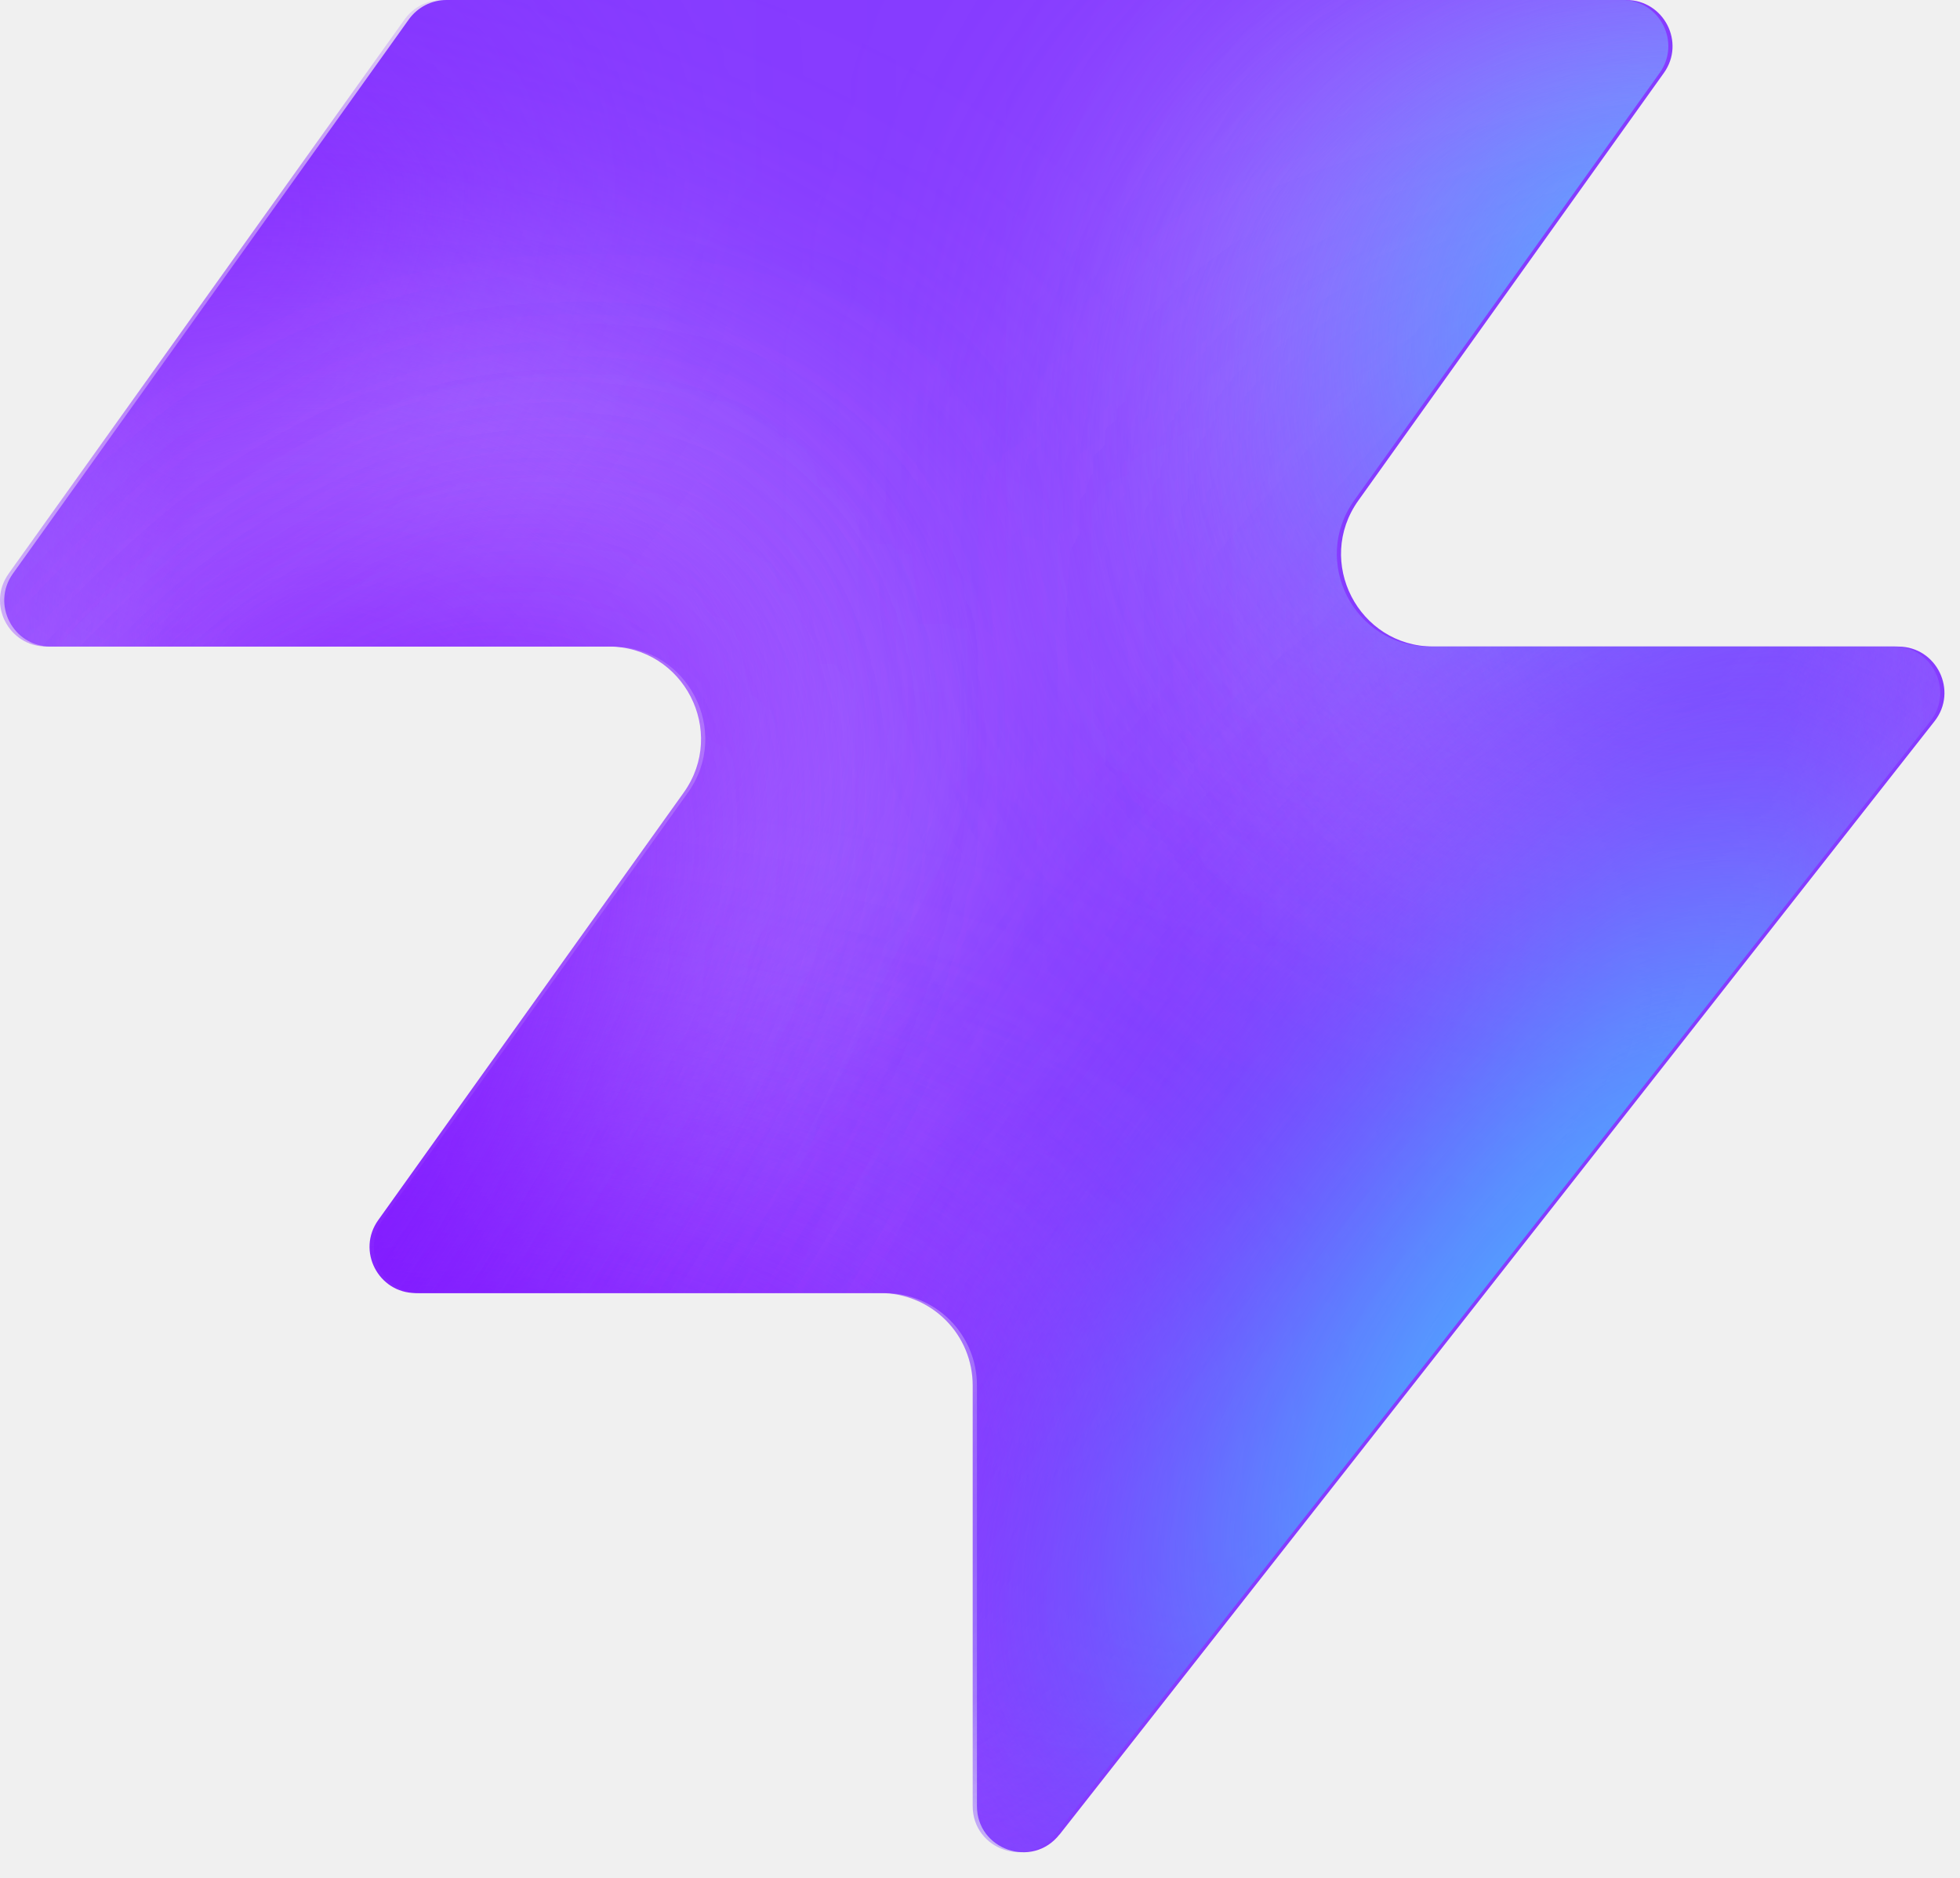
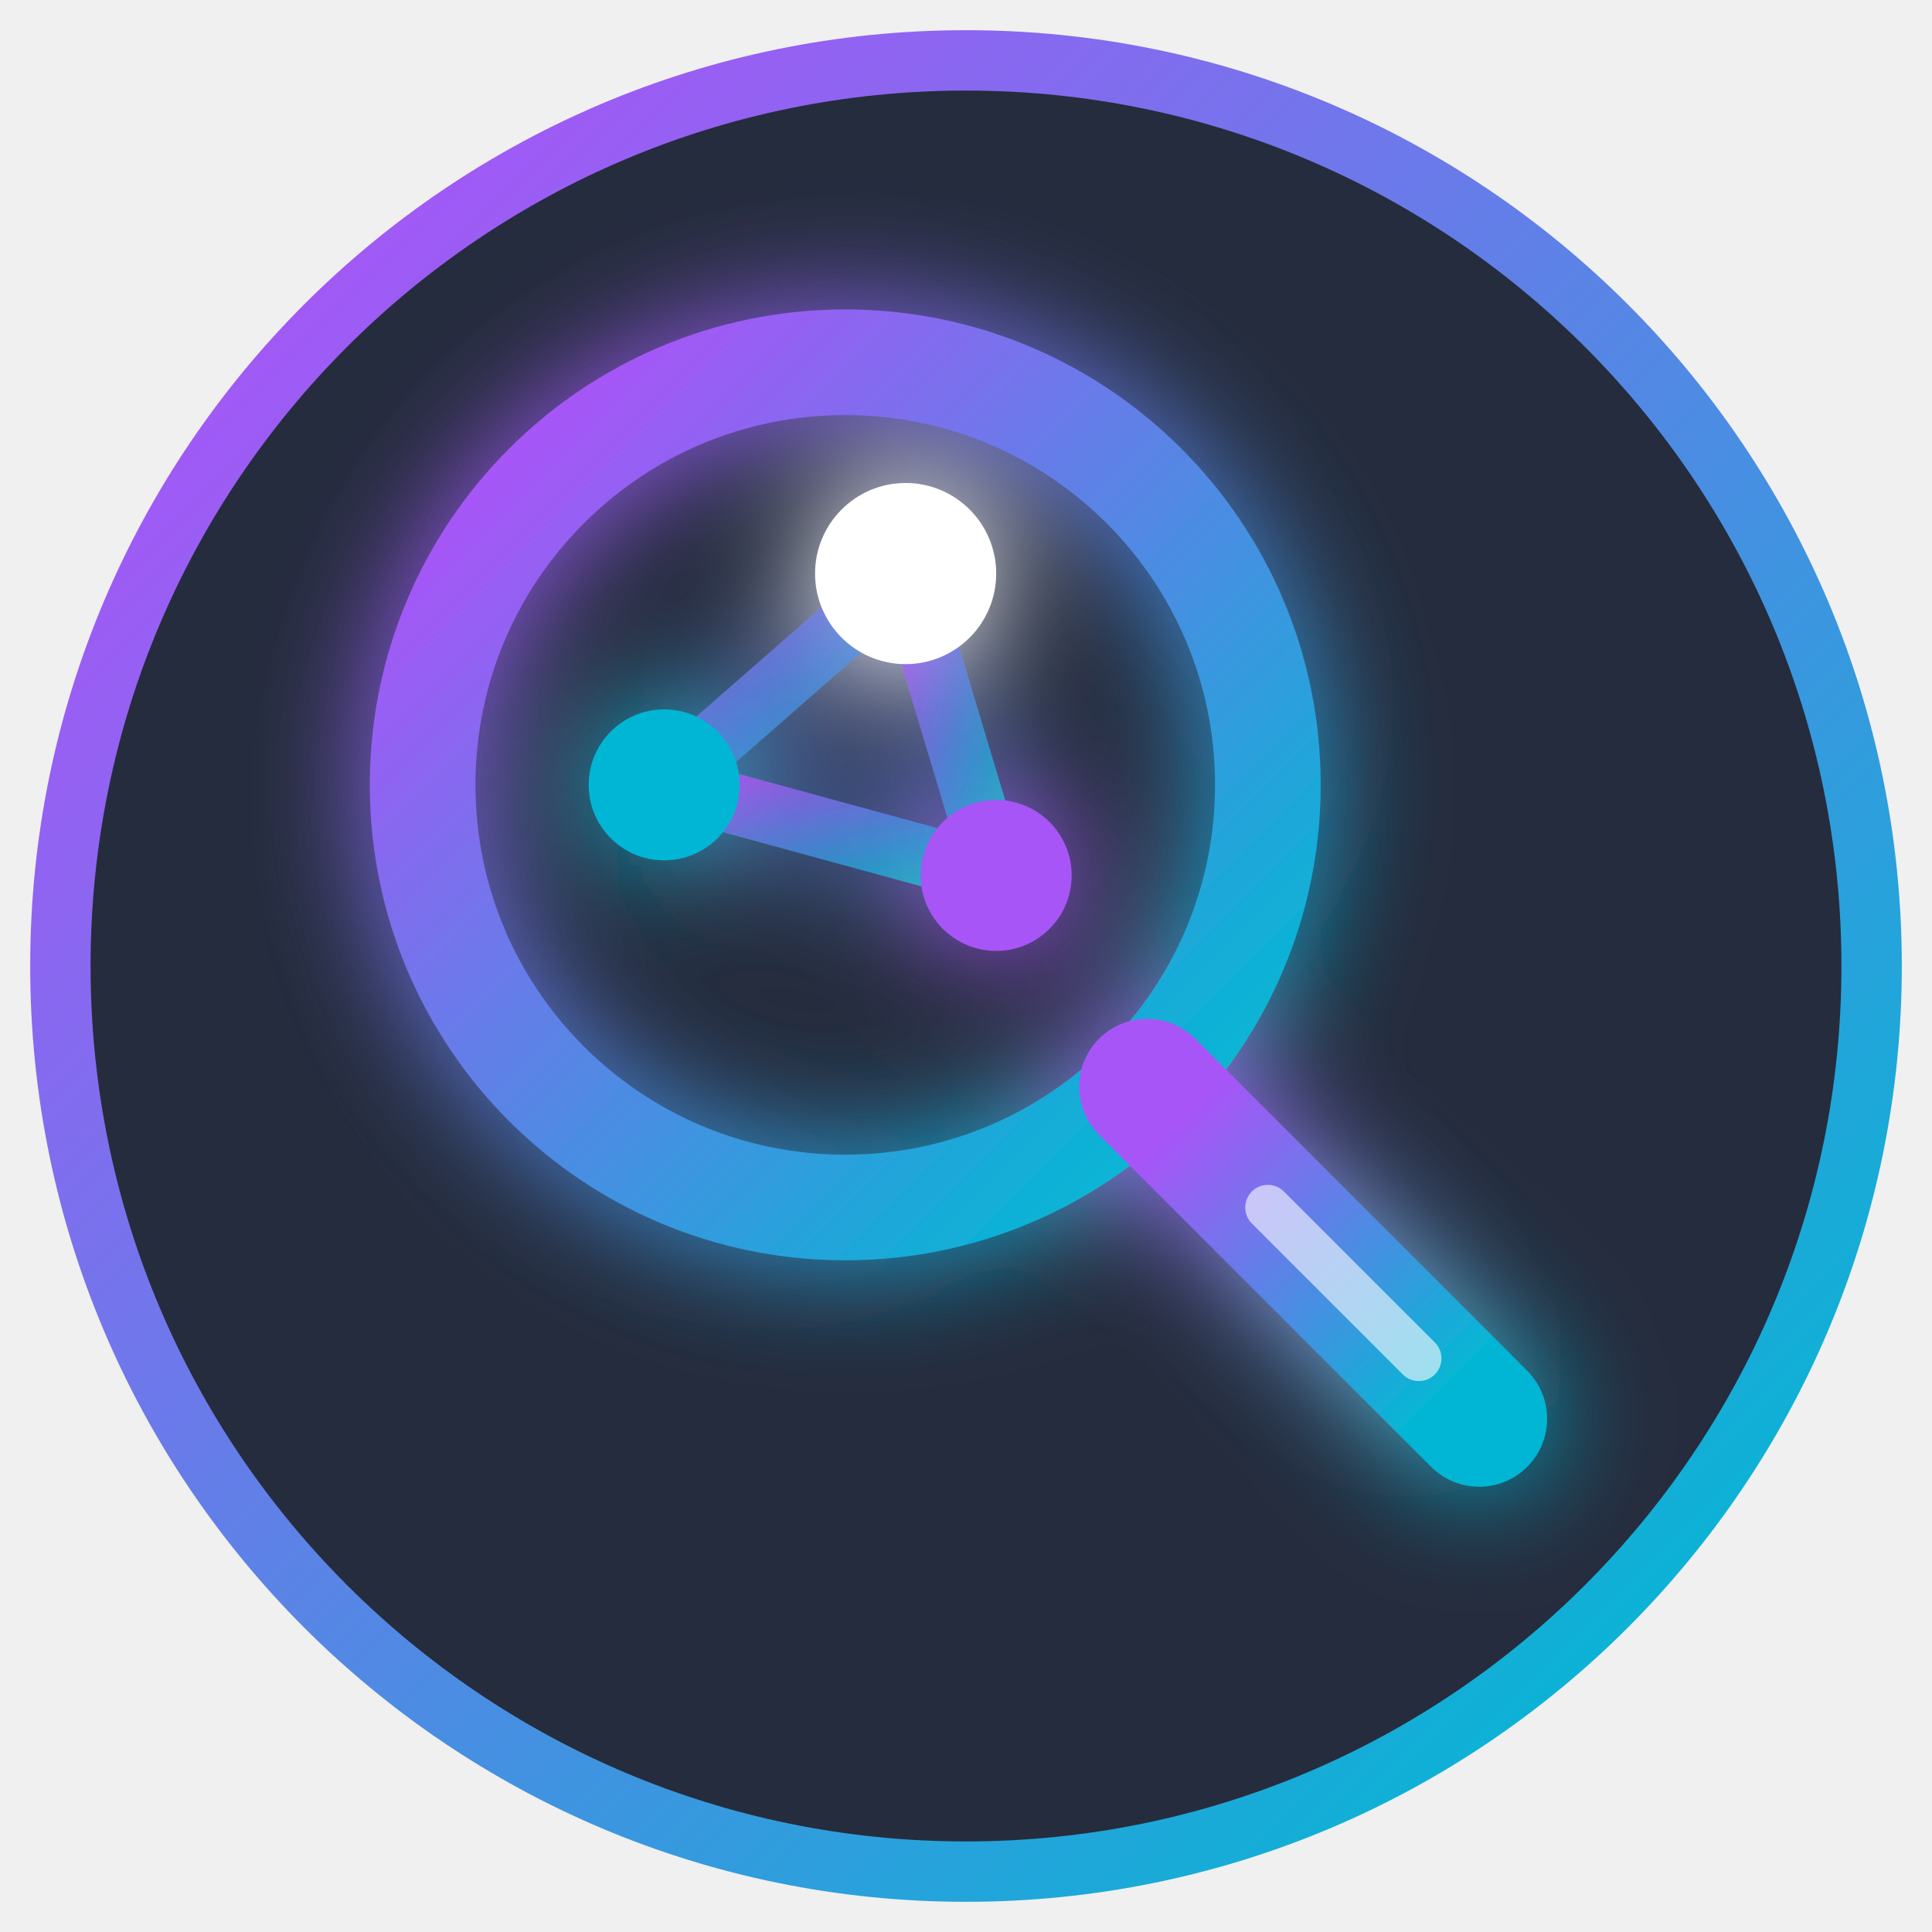
- <svg xmlns="http://www.w3.org/2000/svg" width="48" height="46" fill="none" viewBox="0 0 48 46">
-   <path fill="#863bff" d="M25.946 44.938c-.664.845-2.021.375-2.021-.698V33.937a2.26 2.26 0 0 0-2.262-2.262H10.287c-.92 0-1.456-1.04-.92-1.788l7.48-10.471c1.07-1.497 0-3.578-1.842-3.578H1.237c-.92 0-1.456-1.04-.92-1.788L10.013.474c.214-.297.556-.474.92-.474h28.894c.92 0 1.456 1.04.92 1.788l-7.48 10.471c-1.07 1.498 0 3.579 1.842 3.579h11.377c.943 0 1.473 1.088.89 1.83L25.947 44.94z" style="fill:#863bff;fill:color(display-p3 .525 .23 1);fill-opacity:1" />
-   <mask id="a" width="48" height="46" x="0" y="0" maskUnits="userSpaceOnUse" style="mask-type:alpha">
-     <path fill="#000" d="M25.842 44.938c-.664.844-2.021.375-2.021-.698V33.937a2.26 2.26 0 0 0-2.262-2.262H10.183c-.92 0-1.456-1.04-.92-1.788l7.48-10.471c1.07-1.498 0-3.579-1.842-3.579H1.133c-.92 0-1.456-1.04-.92-1.787L9.91.473c.214-.297.556-.474.92-.474h28.894c.92 0 1.456 1.04.92 1.788l-7.48 10.471c-1.07 1.498 0 3.578 1.842 3.578h11.377c.943 0 1.473 1.088.89 1.832L25.843 44.94z" style="fill:#000;fill-opacity:1" />
-   </mask>
-   <g mask="url(#a)">
-     <g filter="url(#b)">
-       <ellipse cx="5.508" cy="14.704" fill="#ede6ff" rx="5.508" ry="14.704" style="fill:#ede6ff;fill:color(display-p3 .927 .903 1);fill-opacity:1" transform="matrix(.00324 1 1 -.00324 -4.47 31.516)" />
-     </g>
-     <g filter="url(#c)">
-       <ellipse cx="10.399" cy="29.851" fill="#ede6ff" rx="10.399" ry="29.851" style="fill:#ede6ff;fill:color(display-p3 .927 .903 1);fill-opacity:1" transform="matrix(.00324 1 1 -.00324 -39.328 7.883)" />
-     </g>
-     <g filter="url(#d)">
-       <ellipse cx="5.508" cy="30.487" fill="#7e14ff" rx="5.508" ry="30.487" style="fill:#7e14ff;fill:color(display-p3 .492 .077 1);fill-opacity:1" transform="rotate(89.814 -25.913 -14.639)scale(1 -1)" />
-     </g>
-     <g filter="url(#e)">
-       <ellipse cx="5.508" cy="30.599" fill="#7e14ff" rx="5.508" ry="30.599" style="fill:#7e14ff;fill:color(display-p3 .492 .077 1);fill-opacity:1" transform="rotate(89.814 -32.644 -3.334)scale(1 -1)" />
-     </g>
-     <g filter="url(#f)">
-       <ellipse cx="5.508" cy="30.599" fill="#7e14ff" rx="5.508" ry="30.599" style="fill:#7e14ff;fill:color(display-p3 .492 .077 1);fill-opacity:1" transform="matrix(.00324 1 1 -.00324 -34.34 30.47)" />
-     </g>
-     <g filter="url(#g)">
-       <ellipse cx="14.072" cy="22.078" fill="#ede6ff" rx="14.072" ry="22.078" style="fill:#ede6ff;fill:color(display-p3 .927 .903 1);fill-opacity:1" transform="rotate(93.35 24.506 48.493)scale(-1 1)" />
-     </g>
-     <g filter="url(#h)">
-       <ellipse cx="3.47" cy="21.501" fill="#7e14ff" rx="3.47" ry="21.501" style="fill:#7e14ff;fill:color(display-p3 .492 .077 1);fill-opacity:1" transform="rotate(89.009 28.708 47.59)scale(-1 1)" />
-     </g>
-     <g filter="url(#i)">
-       <ellipse cx="3.47" cy="21.501" fill="#7e14ff" rx="3.47" ry="21.501" style="fill:#7e14ff;fill:color(display-p3 .492 .077 1);fill-opacity:1" transform="rotate(89.009 28.708 47.59)scale(-1 1)" />
-     </g>
-     <g filter="url(#j)">
-       <ellipse cx=".387" cy="8.972" fill="#7e14ff" rx="4.407" ry="29.108" style="fill:#7e14ff;fill:color(display-p3 .492 .077 1);fill-opacity:1" transform="rotate(39.51 .387 8.972)" />
-     </g>
-     <g filter="url(#k)">
-       <ellipse cx="47.523" cy="-6.092" fill="#7e14ff" rx="4.407" ry="29.108" style="fill:#7e14ff;fill:color(display-p3 .492 .077 1);fill-opacity:1" transform="rotate(37.892 47.523 -6.092)" />
-     </g>
-     <g filter="url(#l)">
-       <ellipse cx="41.412" cy="6.333" fill="#47bfff" rx="5.971" ry="9.665" style="fill:#47bfff;fill:color(display-p3 .28 .748 1);fill-opacity:1" transform="rotate(37.892 41.412 6.333)" />
-     </g>
-     <g filter="url(#m)">
-       <ellipse cx="-1.879" cy="38.332" fill="#7e14ff" rx="4.407" ry="29.108" style="fill:#7e14ff;fill:color(display-p3 .492 .077 1);fill-opacity:1" transform="rotate(37.892 -1.88 38.332)" />
-     </g>
-     <g filter="url(#n)">
-       <ellipse cx="-1.879" cy="38.332" fill="#7e14ff" rx="4.407" ry="29.108" style="fill:#7e14ff;fill:color(display-p3 .492 .077 1);fill-opacity:1" transform="rotate(37.892 -1.88 38.332)" />
-     </g>
-     <g filter="url(#o)">
-       <ellipse cx="35.651" cy="29.907" fill="#7e14ff" rx="4.407" ry="29.108" style="fill:#7e14ff;fill:color(display-p3 .492 .077 1);fill-opacity:1" transform="rotate(37.892 35.651 29.907)" />
-     </g>
-     <g filter="url(#p)">
-       <ellipse cx="38.418" cy="32.4" fill="#47bfff" rx="5.971" ry="15.297" style="fill:#47bfff;fill:color(display-p3 .28 .748 1);fill-opacity:1" transform="rotate(37.892 38.418 32.4)" />
-     </g>
-   </g>
+ <svg xmlns="http://www.w3.org/2000/svg" viewBox="0 0 64 64" width="64" height="64" fill="none">
  <defs>
-     <filter id="b" width="60.045" height="41.654" x="-19.77" y="16.149" color-interpolation-filters="sRGB" filterUnits="userSpaceOnUse">
-       <feFlood flood-opacity="0" result="BackgroundImageFix" />
-       <feBlend in="SourceGraphic" in2="BackgroundImageFix" result="shape" />
-       <feGaussianBlur result="effect1_foregroundBlur_2002_17158" stdDeviation="7.659" />
-     </filter>
-     <filter id="c" width="90.34" height="51.437" x="-54.613" y="-7.533" color-interpolation-filters="sRGB" filterUnits="userSpaceOnUse">
-       <feFlood flood-opacity="0" result="BackgroundImageFix" />
-       <feBlend in="SourceGraphic" in2="BackgroundImageFix" result="shape" />
-       <feGaussianBlur result="effect1_foregroundBlur_2002_17158" stdDeviation="7.659" />
-     </filter>
-     <filter id="d" width="79.355" height="29.4" x="-49.64" y="2.03" color-interpolation-filters="sRGB" filterUnits="userSpaceOnUse">
-       <feFlood flood-opacity="0" result="BackgroundImageFix" />
-       <feBlend in="SourceGraphic" in2="BackgroundImageFix" result="shape" />
-       <feGaussianBlur result="effect1_foregroundBlur_2002_17158" stdDeviation="4.596" />
-     </filter>
-     <filter id="e" width="79.579" height="29.4" x="-45.045" y="20.029" color-interpolation-filters="sRGB" filterUnits="userSpaceOnUse">
-       <feFlood flood-opacity="0" result="BackgroundImageFix" />
-       <feBlend in="SourceGraphic" in2="BackgroundImageFix" result="shape" />
-       <feGaussianBlur result="effect1_foregroundBlur_2002_17158" stdDeviation="4.596" />
-     </filter>
-     <filter id="f" width="79.579" height="29.4" x="-43.513" y="21.178" color-interpolation-filters="sRGB" filterUnits="userSpaceOnUse">
-       <feFlood flood-opacity="0" result="BackgroundImageFix" />
-       <feBlend in="SourceGraphic" in2="BackgroundImageFix" result="shape" />
-       <feGaussianBlur result="effect1_foregroundBlur_2002_17158" stdDeviation="4.596" />
-     </filter>
-     <filter id="g" width="74.749" height="58.852" x="15.756" y="-17.901" color-interpolation-filters="sRGB" filterUnits="userSpaceOnUse">
-       <feFlood flood-opacity="0" result="BackgroundImageFix" />
-       <feBlend in="SourceGraphic" in2="BackgroundImageFix" result="shape" />
-       <feGaussianBlur result="effect1_foregroundBlur_2002_17158" stdDeviation="7.659" />
-     </filter>
-     <filter id="h" width="61.377" height="25.362" x="23.548" y="2.284" color-interpolation-filters="sRGB" filterUnits="userSpaceOnUse">
-       <feFlood flood-opacity="0" result="BackgroundImageFix" />
-       <feBlend in="SourceGraphic" in2="BackgroundImageFix" result="shape" />
-       <feGaussianBlur result="effect1_foregroundBlur_2002_17158" stdDeviation="4.596" />
-     </filter>
-     <filter id="i" width="61.377" height="25.362" x="23.548" y="2.284" color-interpolation-filters="sRGB" filterUnits="userSpaceOnUse">
-       <feFlood flood-opacity="0" result="BackgroundImageFix" />
-       <feBlend in="SourceGraphic" in2="BackgroundImageFix" result="shape" />
-       <feGaussianBlur result="effect1_foregroundBlur_2002_17158" stdDeviation="4.596" />
-     </filter>
-     <filter id="j" width="56.045" height="63.649" x="-27.636" y="-22.853" color-interpolation-filters="sRGB" filterUnits="userSpaceOnUse">
-       <feFlood flood-opacity="0" result="BackgroundImageFix" />
-       <feBlend in="SourceGraphic" in2="BackgroundImageFix" result="shape" />
-       <feGaussianBlur result="effect1_foregroundBlur_2002_17158" stdDeviation="4.596" />
-     </filter>
-     <filter id="k" width="54.814" height="64.646" x="20.116" y="-38.415" color-interpolation-filters="sRGB" filterUnits="userSpaceOnUse">
-       <feFlood flood-opacity="0" result="BackgroundImageFix" />
-       <feBlend in="SourceGraphic" in2="BackgroundImageFix" result="shape" />
-       <feGaussianBlur result="effect1_foregroundBlur_2002_17158" stdDeviation="4.596" />
-     </filter>
-     <filter id="l" width="33.541" height="35.313" x="24.641" y="-11.323" color-interpolation-filters="sRGB" filterUnits="userSpaceOnUse">
-       <feFlood flood-opacity="0" result="BackgroundImageFix" />
-       <feBlend in="SourceGraphic" in2="BackgroundImageFix" result="shape" />
-       <feGaussianBlur result="effect1_foregroundBlur_2002_17158" stdDeviation="4.596" />
-     </filter>
-     <filter id="m" width="54.814" height="64.646" x="-29.286" y="6.009" color-interpolation-filters="sRGB" filterUnits="userSpaceOnUse">
-       <feFlood flood-opacity="0" result="BackgroundImageFix" />
-       <feBlend in="SourceGraphic" in2="BackgroundImageFix" result="shape" />
-       <feGaussianBlur result="effect1_foregroundBlur_2002_17158" stdDeviation="4.596" />
-     </filter>
-     <filter id="n" width="54.814" height="64.646" x="-29.286" y="6.009" color-interpolation-filters="sRGB" filterUnits="userSpaceOnUse">
-       <feFlood flood-opacity="0" result="BackgroundImageFix" />
-       <feBlend in="SourceGraphic" in2="BackgroundImageFix" result="shape" />
-       <feGaussianBlur result="effect1_foregroundBlur_2002_17158" stdDeviation="4.596" />
-     </filter>
-     <filter id="o" width="54.814" height="64.646" x="8.244" y="-2.416" color-interpolation-filters="sRGB" filterUnits="userSpaceOnUse">
-       <feFlood flood-opacity="0" result="BackgroundImageFix" />
-       <feBlend in="SourceGraphic" in2="BackgroundImageFix" result="shape" />
-       <feGaussianBlur result="effect1_foregroundBlur_2002_17158" stdDeviation="4.596" />
-     </filter>
-     <filter id="p" width="39.409" height="43.623" x="18.713" y="10.588" color-interpolation-filters="sRGB" filterUnits="userSpaceOnUse">
-       <feFlood flood-opacity="0" result="BackgroundImageFix" />
-       <feBlend in="SourceGraphic" in2="BackgroundImageFix" result="shape" />
-       <feGaussianBlur result="effect1_foregroundBlur_2002_17158" stdDeviation="4.596" />
+     <linearGradient id="agent-bond-grad" x1="10%" y1="10%" x2="90%" y2="90%">
+       <stop offset="0%" stop-color="#a855f7" />
+       <stop offset="100%" stop-color="#06b6d4" />
+     </linearGradient>
+     <filter id="neon-glow" x="-20%" y="-20%" width="140%" height="140%">
+       <feGaussianBlur stdDeviation="2" result="blur" />
+       <feMerge>
+         <feMergeNode in="blur" />
+         <feMergeNode in="SourceGraphic" />
+       </feMerge>
    </filter>
  </defs>
+   <circle cx="32" cy="32" r="30" fill="#0f172a" fill-opacity="0.9" stroke="url(#agent-bond-grad)" stroke-width="2" />
+   <g filter="url(#neon-glow)">
+     <circle cx="28" cy="26" r="14" stroke="url(#agent-bond-grad)" stroke-width="3.5" stroke-linecap="round" />
+     <line x1="38" y1="36" x2="49" y2="47" stroke="url(#agent-bond-grad)" stroke-width="4.5" stroke-linecap="round" />
+     <line x1="42" y1="40" x2="47" y2="45" stroke="#ffffff" stroke-width="1.5" stroke-linecap="round" opacity="0.6" />
+     <line x1="22" y1="26" x2="30" y2="19" stroke="url(#agent-bond-grad)" stroke-width="2" opacity="0.8" />
+     <line x1="30" y1="19" x2="33" y2="29" stroke="url(#agent-bond-grad)" stroke-width="2" opacity="0.8" />
+     <line x1="22" y1="26" x2="33" y2="29" stroke="url(#agent-bond-grad)" stroke-width="2" opacity="0.8" />
+     <circle cx="30" cy="19" r="3" fill="#ffffff" />
+     <circle cx="22" cy="26" r="2.5" fill="#06b6d4" />
+     <circle cx="33" cy="29" r="2.5" fill="#a855f7" />
+   </g>
</svg>
